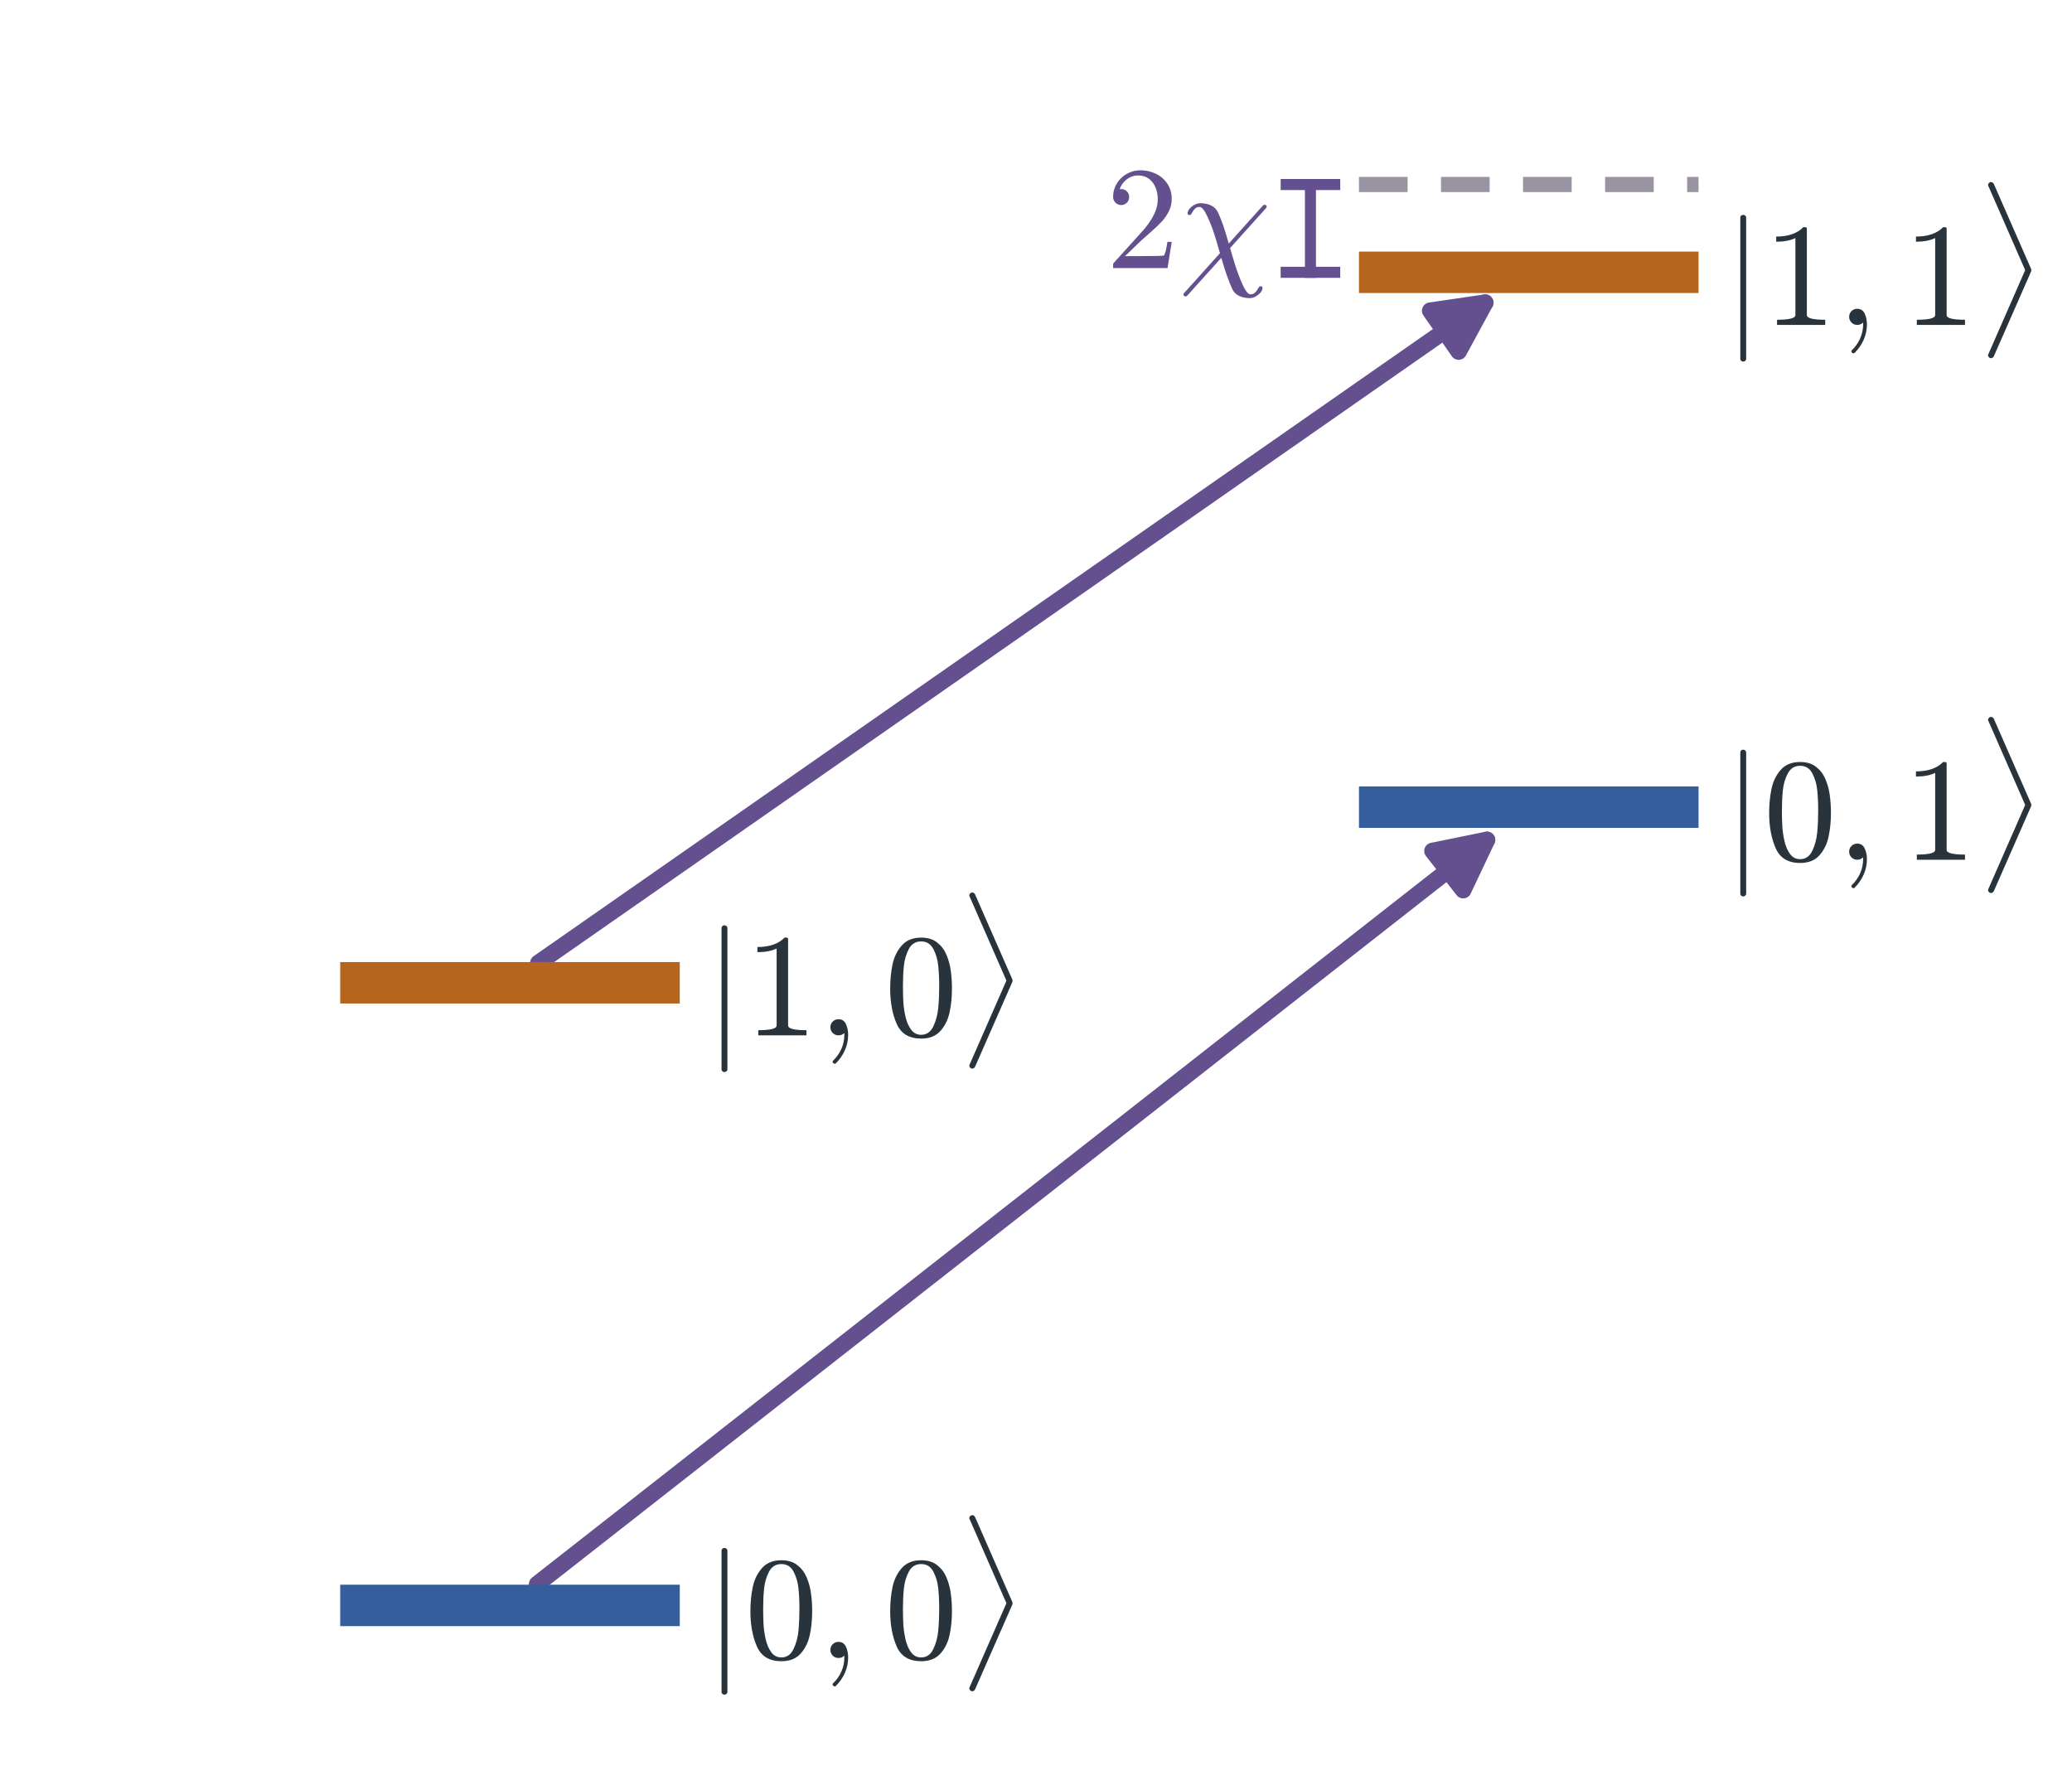
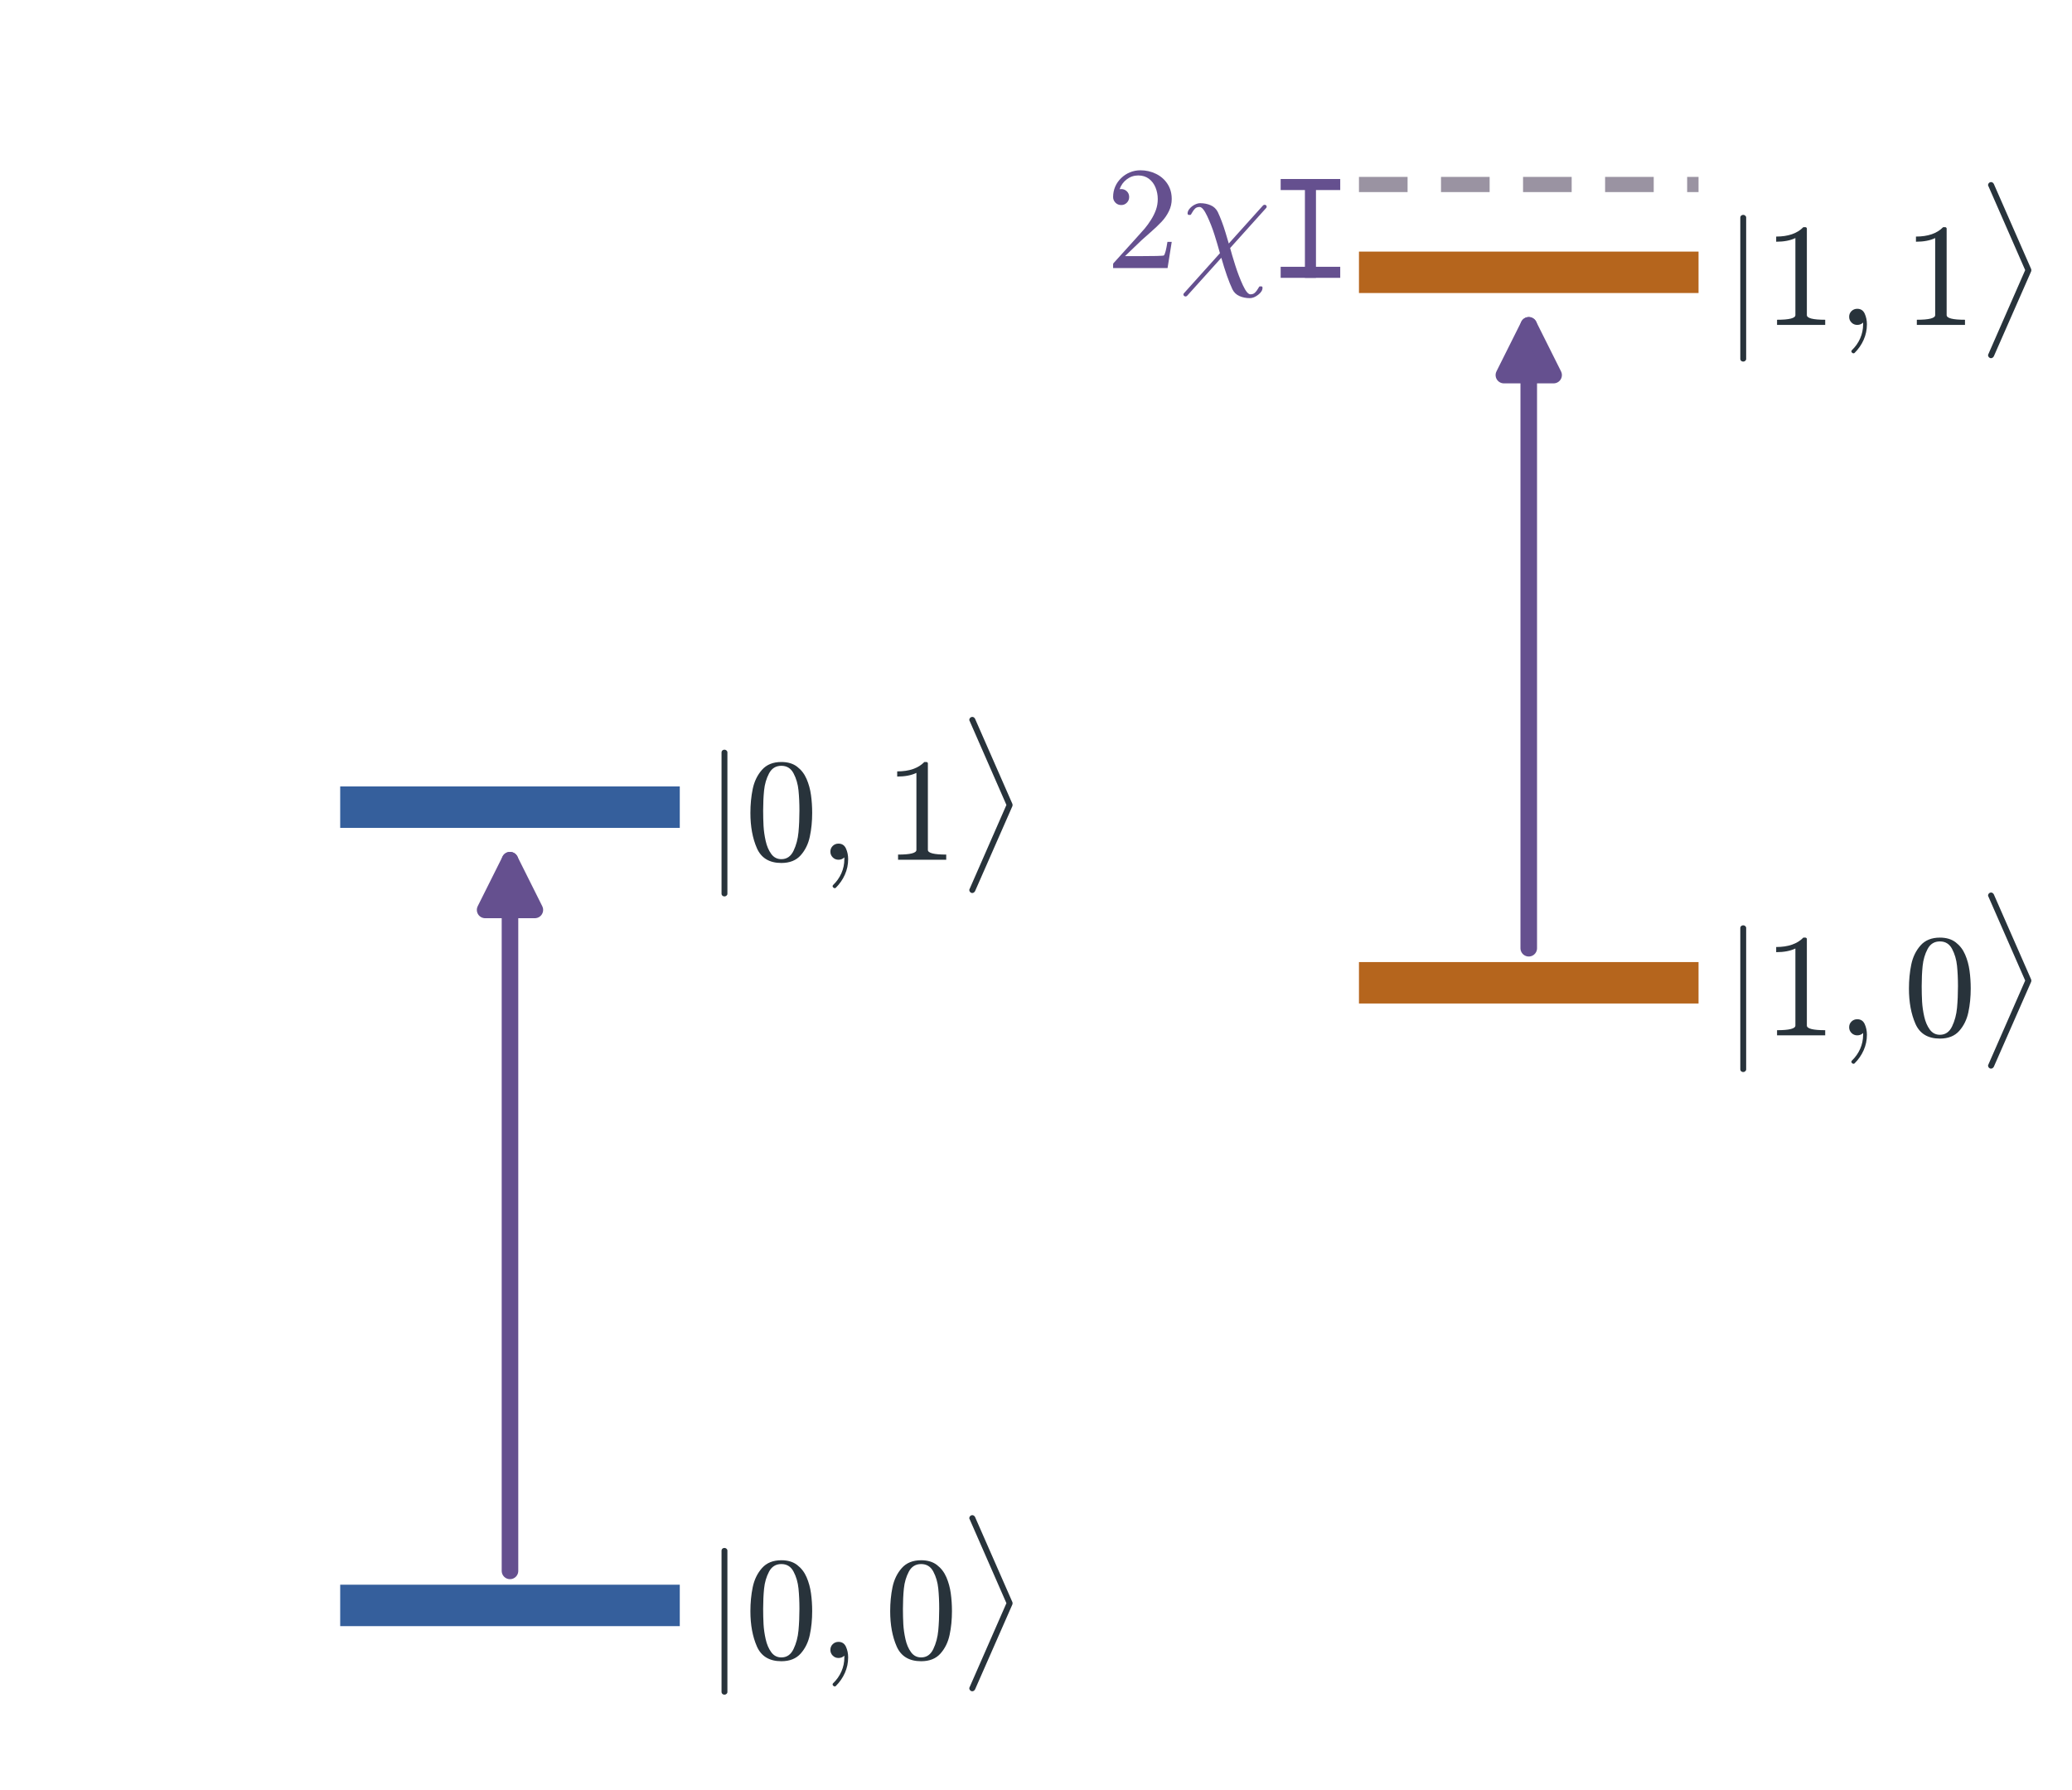
<svg xmlns="http://www.w3.org/2000/svg" xmlns:xlink="http://www.w3.org/1999/xlink" width="300.016pt" height="259.2pt" viewBox="0 0 300.016 259.2" version="1.1">
  <defs>
    <style type="text/css">*{stroke-linejoin: round; stroke-linecap: butt}</style>
  </defs>
  <g id="figure_1">
    <g id="patch_1">
      <path d="M 0 259.2  L 300.016 259.2  L 300.016 0  L 0 0  L 0 259.2  z " style="fill: none" />
    </g>
    <g id="axes_1">
      <g id="patch_2">
-         <path d="M 77.781 229.396  Q 147.6 174.683 215.307 121.625  " clip-path="url(#p518d399a70)" style="fill: none; stroke: #65508f; stroke-width: 2.4; stroke-linecap: round" />
-         <path d="M 207.419 123.232  L 215.307 121.625  L 211.861 128.899  z " clip-path="url(#p518d399a70)" style="fill: #65508f; stroke: #65508f; stroke-width: 2.4; stroke-linecap: round" />
+         <path d="M 73.844 227.482  Q 73.844 174.682 73.844 124.566  " clip-path="url(#pd473bd74ee)" style="fill: none; stroke: #65508f; stroke-width: 2.4; stroke-linecap: round" />
+         <path d="M 70.244 131.766  L 73.844 124.566  L 77.444 131.766  z " clip-path="url(#pd473bd74ee)" style="fill: #65508f; stroke: #65508f; stroke-width: 2.4; stroke-linecap: round" />
      </g>
      <g id="patch_3">
-         <path d="M 77.947 139.454  Q 147.6 90.875 215.052 43.831  " clip-path="url(#p518d399a70)" style="fill: none; stroke: #65508f; stroke-width: 2.4; stroke-linecap: round" />
-         <path d="M 207.087 44.997  L 215.052 43.831  L 211.206 50.903  z " clip-path="url(#p518d399a70)" style="fill: #65508f; stroke: #65508f; stroke-width: 2.4; stroke-linecap: round" />
+         <path d="M 221.356 137.314  Q 221.356 90.873 221.356 47.115  " clip-path="url(#pd473bd74ee)" style="fill: none; stroke: #65508f; stroke-width: 2.4; stroke-linecap: round" />
+         <path d="M 217.756 54.315  L 221.356 47.115  L 224.956 54.315  z " clip-path="url(#pd473bd74ee)" style="fill: #65508f; stroke: #65508f; stroke-width: 2.4; stroke-linecap: round" />
      </g>
      <g id="line2d_1">
-         <path d="M 49.259 232.481  L 98.429 232.481  " clip-path="url(#p518d399a70)" style="fill: none; stroke: #355f9c; stroke-width: 6" />
+         <path d="M 49.259 232.481  L 98.429 232.481  " clip-path="url(#pd473bd74ee)" style="fill: none; stroke: #355f9c; stroke-width: 6" />
      </g>
      <g id="line2d_2">
-         <path d="M 49.259 142.316  L 98.429 142.316  " clip-path="url(#p518d399a70)" style="fill: none; stroke: #b5651d; stroke-width: 6" />
+         <path d="M 196.771 142.316  L 245.941 142.316  " clip-path="url(#pd473bd74ee)" style="fill: none; stroke: #b5651d; stroke-width: 6" />
      </g>
      <g id="line2d_3">
-         <path d="M 196.771 116.884  L 245.941 116.884  " clip-path="url(#p518d399a70)" style="fill: none; stroke: #355f9c; stroke-width: 6" />
+         <path d="M 49.259 116.884  L 98.429 116.884  " clip-path="url(#pd473bd74ee)" style="fill: none; stroke: #355f9c; stroke-width: 6" />
      </g>
      <g id="line2d_4">
-         <path d="M 196.771 39.435  L 245.941 39.435  " clip-path="url(#p518d399a70)" style="fill: none; stroke: #b5651d; stroke-width: 6" />
+         <path d="M 196.771 39.435  L 245.941 39.435  " clip-path="url(#pd473bd74ee)" style="fill: none; stroke: #b5651d; stroke-width: 6" />
      </g>
      <g id="line2d_5">
-         <path d="M 196.771 26.719  L 245.941 26.719  " clip-path="url(#p518d399a70)" style="fill: none; stroke-dasharray: 7.04,4.84; stroke-dashoffset: 0; stroke: #9a93a2; stroke-width: 2.2" />
+         <path d="M 196.771 26.719  L 245.941 26.719  " clip-path="url(#pd473bd74ee)" style="fill: none; stroke-dasharray: 7.04,4.84; stroke-dashoffset: 0; stroke: #9a93a2; stroke-width: 2.2" />
      </g>
      <g id="line2d_6">
-         <path d="M 189.746 39.435  L 189.746 26.719  " clip-path="url(#p518d399a70)" style="fill: none; stroke: #65508f; stroke-width: 1.6; stroke-linecap: square" />
+         <path d="M 189.746 39.435  L 189.746 26.719  " clip-path="url(#pd473bd74ee)" style="fill: none; stroke: #65508f; stroke-width: 1.6; stroke-linecap: square" />
      </g>
      <g id="line2d_7">
-         <path d="M 186.234 39.435  L 193.259 39.435  " clip-path="url(#p518d399a70)" style="fill: none; stroke: #65508f; stroke-width: 1.6; stroke-linecap: square" />
+         <path d="M 186.234 39.435  L 193.259 39.435  " clip-path="url(#pd473bd74ee)" style="fill: none; stroke: #65508f; stroke-width: 1.6; stroke-linecap: square" />
      </g>
      <g id="line2d_8">
-         <path d="M 186.234 26.719  L 193.259 26.719  " clip-path="url(#p518d399a70)" style="fill: none; stroke: #65508f; stroke-width: 1.6; stroke-linecap: square" />
+         <path d="M 186.234 26.719  L 193.259 26.719  " clip-path="url(#pd473bd74ee)" style="fill: none; stroke: #65508f; stroke-width: 1.6; stroke-linecap: square" />
      </g>
      <g id="text_1">
        <g style="fill: #28333b" transform="translate(101.9415 240.237) scale(0.2125 -0.2125)">
          <defs>
            <path id="Cmsy10-6a" d="M 763 -1484  L 763 4684  Q 763 4734 800 4767  Q 838 4800 891 4800  Q 938 4800 978 4767  Q 1019 4734 1019 4684  L 1019 -1484  Q 1019 -1534 978 -1567  Q 938 -1600 891 -1600  Q 838 -1600 800 -1567  Q 763 -1534 763 -1484  z " transform="scale(0.015625)" />
            <path id="Cmr10-30" d="M 1600 -141  Q 816 -141 533 504  Q 250 1150 250 2041  Q 250 2597 351 3087  Q 453 3578 754 3920  Q 1056 4263 1600 4263  Q 2022 4263 2290 4056  Q 2559 3850 2700 3523  Q 2841 3197 2892 2823  Q 2944 2450 2944 2041  Q 2944 1491 2842 1011  Q 2741 531 2444 195  Q 2147 -141 1600 -141  z M 1600 25  Q 1956 25 2131 390  Q 2306 756 2347 1200  Q 2388 1644 2388 2144  Q 2388 2625 2347 3031  Q 2306 3438 2132 3767  Q 1959 4097 1600 4097  Q 1238 4097 1063 3765  Q 888 3434 847 3029  Q 806 2625 806 2144  Q 806 1788 823 1472  Q 841 1156 916 820  Q 991 484 1158 254  Q 1325 25 1600 25  z " transform="scale(0.015625)" />
            <path id="Cmmi10-3b" d="M 634 -1153  Q 634 -1125 659 -1100  Q 891 -878 1019 -587  Q 1147 -297 1147 25  L 1147 103  Q 1044 0 891 0  Q 744 0 641 103  Q 538 206 538 353  Q 538 503 641 603  Q 744 703 891 703  Q 1119 703 1216 492  Q 1313 281 1313 25  Q 1313 -331 1170 -651  Q 1028 -972 769 -1228  Q 744 -1241 728 -1241  Q 697 -1241 665 -1212  Q 634 -1184 634 -1153  z " transform="scale(0.015625)" />
            <path id="Cmex10-ae" d="M 500 -7297  Q 500 -7263 513 -7250  L 2119 -3584  L 513 84  Q 500 97 500 128  Q 500 175 537 215  Q 575 256 628 256  Q 703 256 750 178  L 2381 -3541  Q 2388 -3553 2388 -3584  Q 2388 -3616 2381 -3634  L 750 -7347  Q 700 -7425 628 -7425  Q 575 -7425 537 -7384  Q 500 -7344 500 -7297  z " transform="scale(0.015625)" />
          </defs>
          <use xlink:href="#Cmsy10-6a" transform="translate(0 0.658854)" />
          <use xlink:href="#Cmr10-30" transform="translate(27.68555 0.658854)" />
          <use xlink:href="#Cmmi10-3b" transform="translate(77.68555 0.658854)" />
          <use xlink:href="#Cmr10-30" transform="translate(122.9297 0.658854)" />
          <use xlink:href="#Cmex10-ae" transform="translate(172.9297 94)" />
        </g>
      </g>
      <g id="text_2">
-         <g style="fill: #28333b" transform="translate(101.9415 150.0718) scale(0.2125 -0.2125)">
+         <g style="fill: #28333b" transform="translate(249.4537 150.0718) scale(0.2125 -0.2125)">
          <defs>
            <path id="Cmr10-31" d="M 594 0  L 594 225  Q 1394 225 1394 428  L 1394 3788  Q 1063 3628 556 3628  L 556 3853  Q 1341 3853 1741 4263  L 1831 4263  Q 1853 4263 1873 4245  Q 1894 4228 1894 4206  L 1894 428  Q 1894 225 2694 225  L 2694 0  L 594 0  z " transform="scale(0.015625)" />
          </defs>
          <use xlink:href="#Cmsy10-6a" transform="translate(0 0.658854)" />
          <use xlink:href="#Cmr10-31" transform="translate(27.68555 0.658854)" />
          <use xlink:href="#Cmmi10-3b" transform="translate(77.68555 0.658854)" />
          <use xlink:href="#Cmr10-30" transform="translate(122.9297 0.658854)" />
          <use xlink:href="#Cmex10-ae" transform="translate(172.9297 94)" />
        </g>
      </g>
      <g id="text_3">
-         <g style="fill: #28333b" transform="translate(249.4537 124.6407) scale(0.2125 -0.2125)">
+         <g style="fill: #28333b" transform="translate(101.9415 124.6407) scale(0.2125 -0.2125)">
          <use xlink:href="#Cmsy10-6a" transform="translate(0 0.658854)" />
          <use xlink:href="#Cmr10-30" transform="translate(27.68555 0.658854)" />
          <use xlink:href="#Cmmi10-3b" transform="translate(77.68555 0.658854)" />
          <use xlink:href="#Cmr10-31" transform="translate(122.9297 0.658854)" />
          <use xlink:href="#Cmex10-ae" transform="translate(172.9297 94)" />
        </g>
      </g>
      <g id="text_4">
        <g style="fill: #28333b" transform="translate(249.4537 47.19111) scale(0.2125 -0.2125)">
          <use xlink:href="#Cmsy10-6a" transform="translate(0 0.658854)" />
          <use xlink:href="#Cmr10-31" transform="translate(27.68555 0.658854)" />
          <use xlink:href="#Cmmi10-3b" transform="translate(77.68555 0.658854)" />
          <use xlink:href="#Cmr10-31" transform="translate(122.9297 0.658854)" />
          <use xlink:href="#Cmex10-ae" transform="translate(172.9297 94)" />
        </g>
      </g>
      <g id="text_5">
        <g style="fill: #65508f" transform="translate(160.1143 38.89757) scale(0.2125 -0.2125)">
          <defs>
            <path id="Cmr10-32" d="M 319 0  L 319 172  Q 319 188 331 206  L 1325 1306  Q 1550 1550 1690 1715  Q 1831 1881 1968 2097  Q 2106 2313 2186 2536  Q 2266 2759 2266 3009  Q 2266 3272 2169 3511  Q 2072 3750 1880 3894  Q 1688 4038 1416 4038  Q 1138 4038 916 3870  Q 694 3703 603 3438  Q 628 3444 672 3444  Q 816 3444 917 3347  Q 1019 3250 1019 3097  Q 1019 2950 917 2848  Q 816 2747 672 2747  Q 522 2747 420 2851  Q 319 2956 319 3097  Q 319 3338 409 3548  Q 500 3759 670 3923  Q 841 4088 1055 4175  Q 1269 4263 1509 4263  Q 1875 4263 2190 4108  Q 2506 3953 2690 3670  Q 2875 3388 2875 3009  Q 2875 2731 2753 2481  Q 2631 2231 2440 2026  Q 2250 1822 1953 1562  Q 1656 1303 1563 1216  L 838 519  L 1453 519  Q 1906 519 2211 526  Q 2516 534 2534 550  Q 2609 631 2688 1141  L 2875 1141  L 2694 0  L 319 0  z " transform="scale(0.015625)" />
            <path id="Cmmi10-c2" d="M 275 -1241  Q 244 -1241 214 -1214  Q 184 -1188 184 -1159  Q 184 -1116 213 -1094  L 1778 647  Q 1672 1034 1539 1454  Q 1406 1875 1220 2269  Q 1034 2663 891 2663  Q 766 2663 694 2594  Q 622 2525 567 2423  Q 513 2322 494 2316  L 416 2316  Q 397 2316 381 2337  Q 366 2359 366 2381  Q 366 2484 455 2589  Q 544 2694 673 2761  Q 803 2828 916 2828  Q 1169 2828 1375 2737  Q 1581 2647 1684 2444  Q 1775 2250 1859 2026  Q 1944 1803 2020 1550  Q 2097 1297 2163 1069  L 3647 2719  Q 3678 2759 3725 2759  Q 3763 2759 3789 2736  Q 3816 2713 3816 2675  Q 3816 2634 3788 2613  L 2222 872  Q 2297 588 2447 114  Q 2597 -359 2780 -753  Q 2963 -1147 3109 -1147  Q 3228 -1147 3303 -1076  Q 3378 -1006 3434 -906  Q 3491 -806 3506 -800  L 3584 -800  Q 3634 -800 3634 -863  Q 3634 -1022 3445 -1167  Q 3256 -1313 3084 -1313  Q 2834 -1313 2628 -1222  Q 2422 -1131 2322 -928  Q 2084 -422 1838 447  L 353 -1203  Q 322 -1241 275 -1241  z " transform="scale(0.015625)" />
          </defs>
          <use xlink:href="#Cmr10-32" transform="translate(0 0.390625)" />
          <use xlink:href="#Cmmi10-c2" transform="translate(50 0.390625)" />
        </g>
      </g>
    </g>
  </g>
  <defs>
-     <clipPath id="p518d399a70">
+     <clipPath id="pd473bd74ee">
      <rect x="3.6" y="3.6" width="288" height="252" />
    </clipPath>
  </defs>
</svg>
